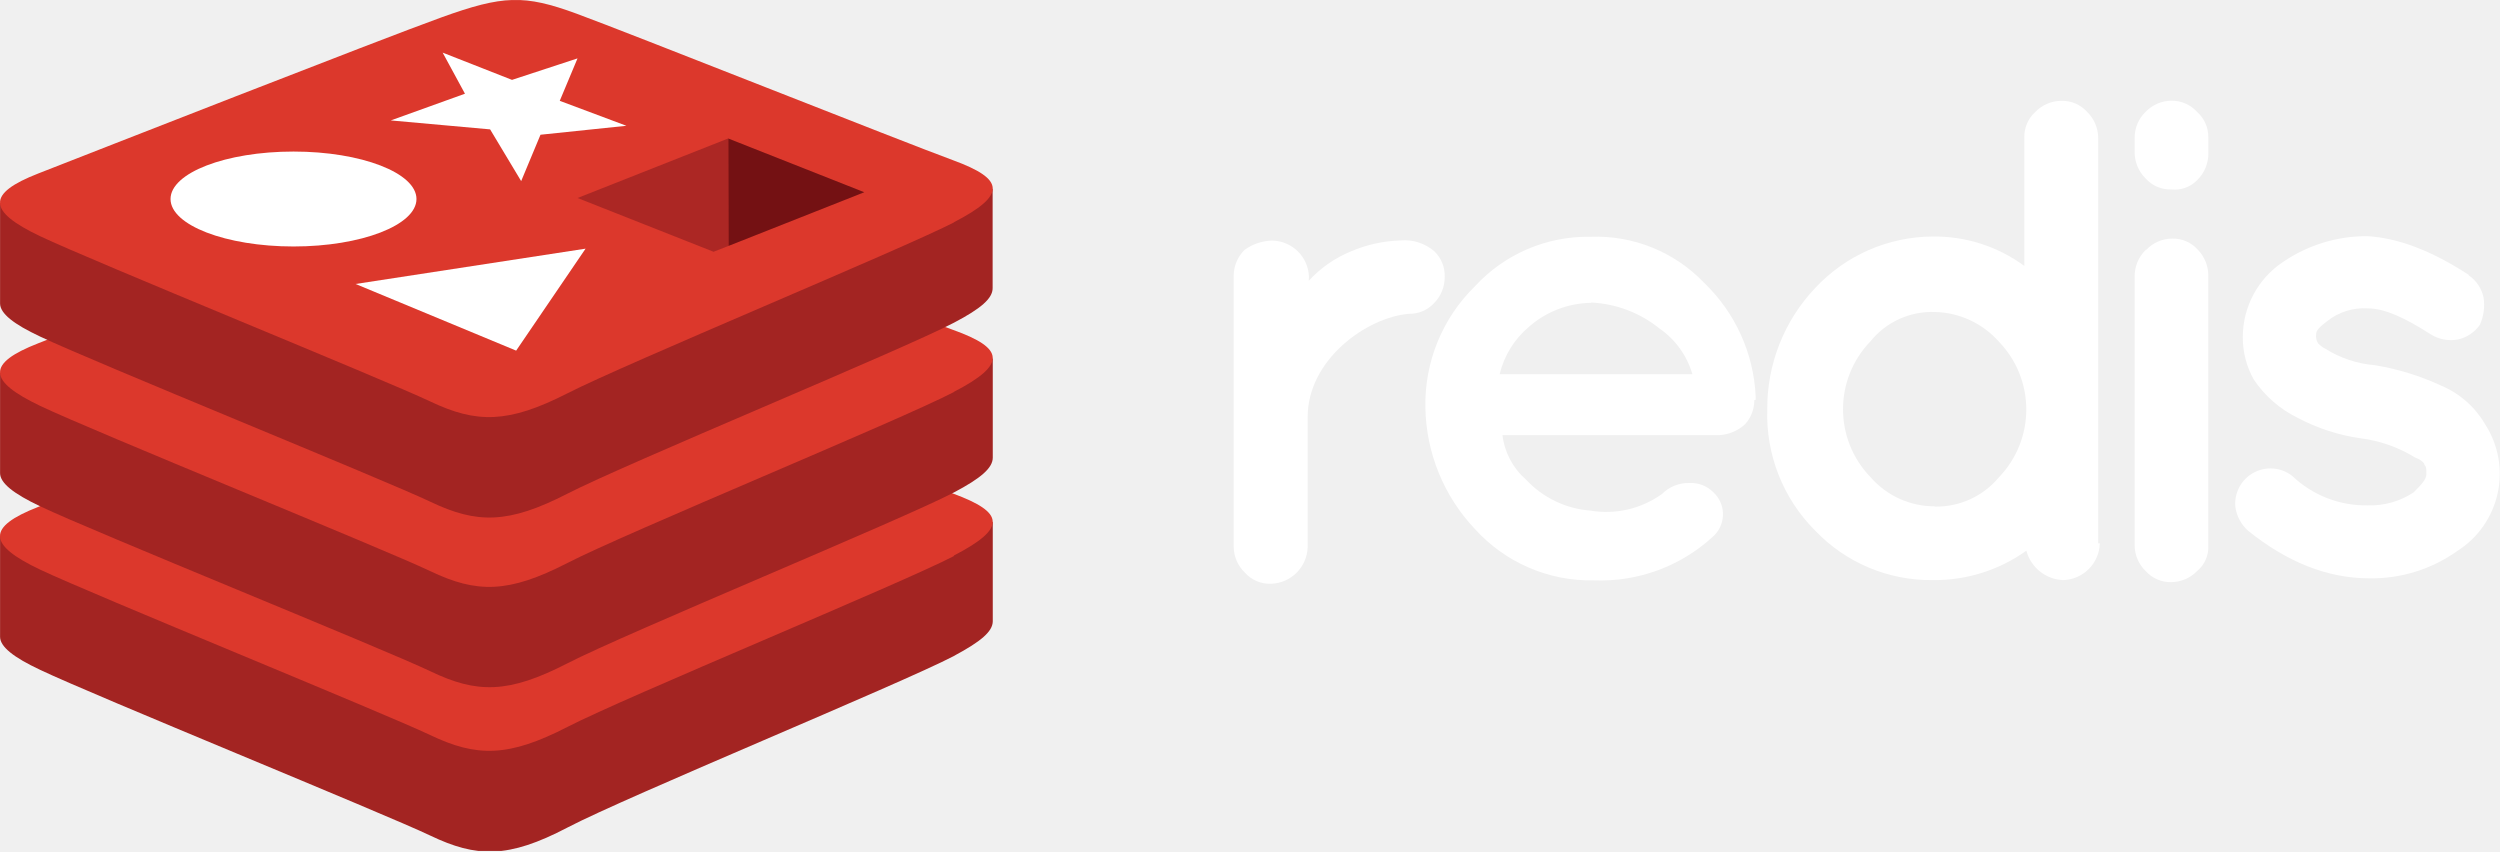
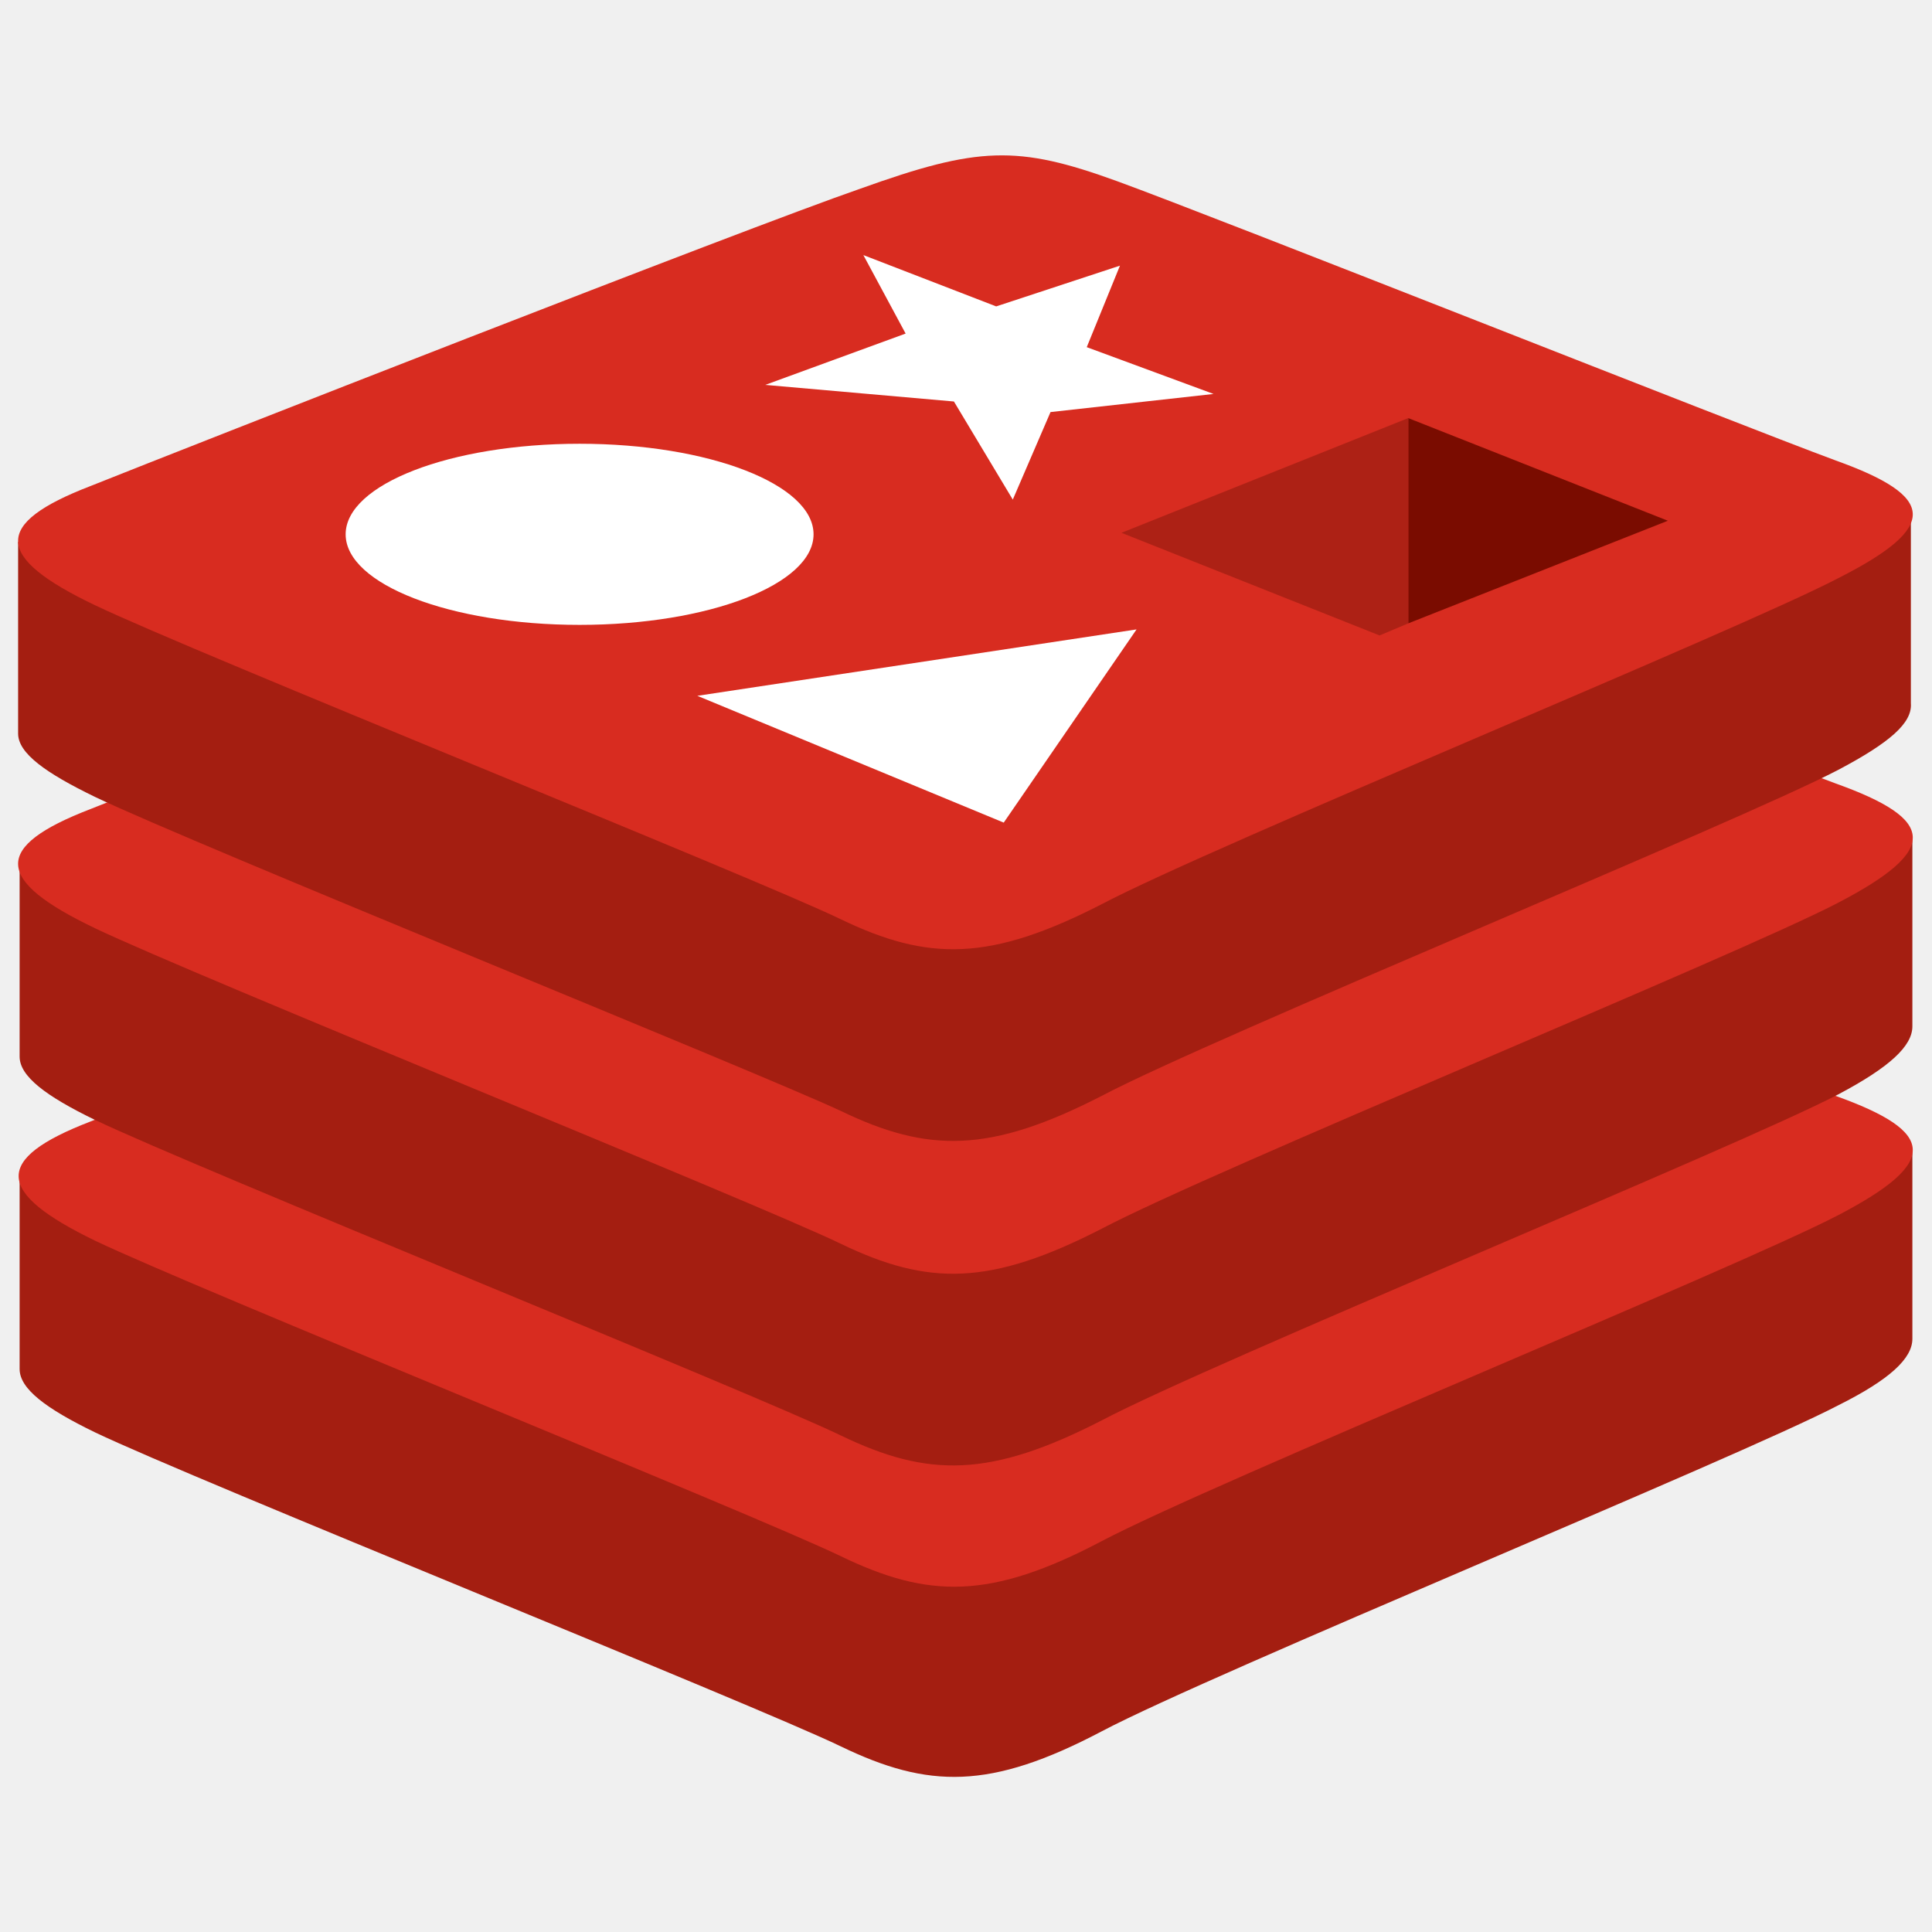
- <svg xmlns="http://www.w3.org/2000/svg" viewBox="0 0 368.69 125.59">
-   <defs>
-     <style>.cls-1{fill:none;}.cls-2{clip-path:url(#clip-path);}.cls-3{fill:#a32422;}.cls-4{fill:#dc382c;}.cls-5{fill:#fff;}.cls-6{fill:#741113;}.cls-7{fill:#ac2724;}</style>
-     <clipPath id="clip-path" transform="translate(0.01 0.01)">
-       <rect class="cls-1" width="146.42" height="125.48" />
-     </clipPath>
-   </defs>
-   <g id="Layer_2" data-name="Layer 2">
-     <g id="Layer_1-2" data-name="Layer 1">
-       <g class="cls-2">
-         <path class="cls-3" d="M140.66,96.74c-7.8,4.08-48.28,20.73-57,25.3s-13.39,4.44-20.21,1.18S13.7,102.5,5.92,98.78C2,96.94,0,95.37,0,93.9V79.09S56.08,66.92,65.13,63.64,77.31,60.28,85,63.1,138.79,74.24,146.4,77V91.6c0,1.52-1.75,3-5.74,5.13Z" transform="translate(0.01 0.01)" />
-         <path class="cls-4" d="M140.66,82c-7.8,4.06-48.28,20.71-57,25.2s-13.39,4.45-20.21,1.2S13.7,87.69,5.92,84s-7.93-6.27-.3-9.25S56.08,55,65.13,51.7,77.31,48.33,85,51.16,133,70,140.57,72.79s7.92,5.08.09,9.13Z" transform="translate(0.01 0.01)" />
-         <path class="cls-3" d="M140.66,72.62c-7.8,4.07-48.28,20.71-57,25.2S70.31,102.27,63.49,99,13.7,78.37,5.92,74.66C2,72.8,0,71.24,0,69.76V55S56.08,42.79,65.13,39.51,77.31,36.14,85,39,138.79,50.1,146.4,52.88v14.6C146.4,69,144.65,70.52,140.66,72.62Z" transform="translate(0.01 0.01)" />
-         <path class="cls-4" d="M140.66,57.81c-7.8,4.08-48.28,20.72-57,25.21s-13.39,4.46-20.21,1.2S13.7,63.57,5.92,59.85-2,53.6,5.62,50.62s50.46-19.79,59.51-23S77.31,24.21,85,27,133,45.94,140.57,48.65s7.92,5.09.09,9.13Z" transform="translate(0.01 0.01)" />
-         <path class="cls-3" d="M140.66,47.59c-7.8,4.08-48.28,20.73-57,25.21S70.31,77.25,63.49,74,13.7,53.34,5.92,49.63C2,47.79,0,46.22,0,44.74V29.93S56.08,17.76,65.13,14.49,77.31,11.12,85,13.94s53.77,11.14,61.38,13.92v14.6C146.4,44,144.65,45.5,140.66,47.59Z" transform="translate(0.01 0.01)" />
-         <path class="cls-4" d="M140.66,32.8c-7.8,4-48.28,20.75-57,25.2s-13.39,4.44-20.21,1.2S13.7,38.53,5.92,34.83s-7.93-6.27-.3-9.25S56.08,5.8,65.13,2.54,77.31-.82,85,2,133,20.85,140.57,23.63s7.92,5.09.09,9.14Z" transform="translate(0.01 0.01)" />
-       </g>
-       <polygon class="cls-5" points="75.51 11.78 85.17 8.61 82.55 14.87 92.38 18.55 79.71 19.87 76.86 26.71 72.28 19.08 57.63 17.76 68.57 13.82 65.28 7.76 75.51 11.78 75.51 11.78 75.51 11.78" />
-       <polygon class="cls-5" points="76.12 51.71 52.44 41.88 86.36 36.67 76.12 51.71 76.12 51.71 76.12 51.71" />
-       <path class="cls-5" d="M43.28,22.34c10,0,18.13,3.15,18.13,7s-8.15,7-18.13,7-18.14-3.15-18.14-7S33.27,22.34,43.28,22.34Z" transform="translate(0.01 0.01)" />
-       <polygon class="cls-6" points="107.39 20.42 127.46 28.35 107.41 36.28 107.39 20.42 107.39 20.42 107.39 20.42" />
-       <polygon class="cls-7" points="107.39 20.42 107.41 36.28 105.23 37.13 85.17 29.2 107.39 20.42 107.39 20.42 107.39 20.42" />
-       <path class="cls-5" d="M193,41.4a17.36,17.36,0,0,1,6.23-4.34,20,20,0,0,1,7.3-1.61,6.71,6.71,0,0,1,5,1.61,5,5,0,0,1,1.52,3.79,5.39,5.39,0,0,1-1.52,3.79,4.9,4.9,0,0,1-3.79,1.63c-6.24.55-14.9,6.77-14.9,15.22V80.67a5.57,5.57,0,0,1-5.42,5.41,4.92,4.92,0,0,1-3.87-1.67,5.36,5.36,0,0,1-1.62-3.79v-40a5.35,5.35,0,0,1,1.62-3.79,7.2,7.2,0,0,1,4.07-1.36,5.52,5.52,0,0,1,5.41,5.4Z" transform="translate(0.01 0.01)" />
-       <path class="cls-5" d="M258.71,59a5.25,5.25,0,0,1-1.35,3.54,6.11,6.11,0,0,1-3.79,1.62h-32a10.31,10.31,0,0,0,3.47,6.56,14.46,14.46,0,0,0,9.48,4.57,14.07,14.07,0,0,0,10.56-2.44,5.52,5.52,0,0,1,4.07-1.63,4.65,4.65,0,0,1,3.51,1.36,4.41,4.41,0,0,1,.26,6.24c-.08.09-.17.17-.26.26a24.49,24.49,0,0,1-17.59,6.5A23,23,0,0,1,217.5,78a26.67,26.67,0,0,1-7.3-17.9,24.31,24.31,0,0,1,7.3-17.88,22.59,22.59,0,0,1,17.06-7.31,22,22,0,0,1,16.74,6.78,24.78,24.78,0,0,1,7.61,16.74v.53Zm-24.1-14.35a14.2,14.2,0,0,0-9.13,3.53,13.17,13.17,0,0,0-4.33,7h28.43a12.39,12.39,0,0,0-4.88-6.76,17.3,17.3,0,0,0-10-3.81" transform="translate(0.01 0.01)" />
-       <path class="cls-5" d="M309.66,80.12a5.57,5.57,0,0,1-5.41,5.42,5.85,5.85,0,0,1-5.42-4.34A23.23,23.23,0,0,1,285,85.54a23.57,23.57,0,0,1-17.33-7.31,24.14,24.14,0,0,1-7.05-17.88,25.75,25.75,0,0,1,7.05-17.87A23.85,23.85,0,0,1,285,34.87a22.34,22.34,0,0,1,13.53,4.34V20.28a4.92,4.92,0,0,1,1.63-3.79A5.37,5.37,0,0,1,304,14.86a4.92,4.92,0,0,1,3.79,1.63,5.36,5.36,0,0,1,1.63,3.79V80.12ZM285.31,74.7a12,12,0,0,0,9.47-4.32,14.4,14.4,0,0,0,0-20A13,13,0,0,0,285.31,46a11.65,11.65,0,0,0-9.48,4.34,14.4,14.4,0,0,0,0,20,12.49,12.49,0,0,0,9.48,4.32" transform="translate(0.01 0.01)" />
-       <path class="cls-5" d="M325.67,20.28v2.18A5.5,5.5,0,0,1,324,26.58a4.64,4.64,0,0,1-3.79,1.35,4.86,4.86,0,0,1-3.78-1.61,5.44,5.44,0,0,1-1.63-4.06v-2a5.28,5.28,0,0,1,1.63-3.79,5.33,5.33,0,0,1,3.78-1.63A5,5,0,0,1,324,16.49a4.9,4.9,0,0,1,1.66,3.79m-9.13,16.53a5.28,5.28,0,0,1,3.79-1.63,4.85,4.85,0,0,1,3.79,1.63,5.48,5.48,0,0,1,1.55,4V80.42A4.55,4.55,0,0,1,324,84.21a5.33,5.33,0,0,1-3.78,1.63,4.9,4.9,0,0,1-3.79-1.63,5.28,5.28,0,0,1-1.63-3.79V40.85a5.39,5.39,0,0,1,1.63-4" transform="translate(0.01 0.01)" />
-       <path class="cls-5" d="M364.08,40.6a5.29,5.29,0,0,1,2.17,3.24,7.17,7.17,0,0,1-.54,4.06,5.4,5.4,0,0,1-3.25,2.16,5.61,5.61,0,0,1-4.07-.81c-3.79-2.43-6.75-3.78-9.2-3.78a8.74,8.74,0,0,0-6,1.88c-1.08.82-1.62,1.36-1.62,1.9a2,2,0,0,0,.27,1.36,3.74,3.74,0,0,0,1.08.81,16.19,16.19,0,0,0,7.32,2.43h0a37.75,37.75,0,0,1,9.74,3,13.57,13.57,0,0,1,6.5,5.7,13.46,13.46,0,0,1-4.06,18.67,21.79,21.79,0,0,1-13,4.06c-6.23,0-12.18-2.43-17.87-7a5.77,5.77,0,0,1-1.9-3.53,5.2,5.2,0,0,1,8.4-4.56,15.73,15.73,0,0,0,11.1,4.33,11.61,11.61,0,0,0,6.77-1.9c1.08-1.08,1.9-1.89,1.9-2.71s0-1.08-.27-1.35c0-.28-.55-.81-1.36-1.08a20.15,20.15,0,0,0-8.13-2.86h0a28.26,28.26,0,0,1-9.2-3,16.56,16.56,0,0,1-6.5-5.67,12.61,12.61,0,0,1-1.61-6.23,13.3,13.3,0,0,1,5.95-11.11,21.82,21.82,0,0,1,12.45-3.79c4.56.28,9.48,2.16,14.89,5.69" transform="translate(0.01 0.01)" />
-     </g>
-   </g>
+ <svg xmlns="http://www.w3.org/2000/svg" viewBox="0 0 128 128">
+   <path fill="#A41E11" d="M121.8 93.1c-6.7 3.5-41.4 17.7-48.8 21.6-7.4 3.9-11.5 3.8-17.3 1S13 98.1 6.3 94.9c-3.3-1.6-5-2.9-5-4.2V78s48-10.5 55.8-13.2c7.8-2.8 10.4-2.9 17-.5s46.1 9.5 52.6 11.9v12.5c0 1.3-1.5 2.7-4.9 4.4z" />
+   <path fill="#D82C20" d="M121.8 80.5C115.1 84 80.4 98.2 73 102.1c-7.4 3.9-11.5 3.8-17.3 1-5.8-2.8-42.7-17.7-49.4-20.9C-.3 79-.5 76.8 6 74.3c6.5-2.6 43.2-17 51-19.7 7.8-2.8 10.4-2.9 17-.5s41.1 16.1 47.6 18.5c6.7 2.4 6.9 4.4.2 7.9z" />
+   <path fill="#A41E11" d="M121.8 72.5C115.1 76 80.4 90.2 73 94.1c-7.4 3.8-11.5 3.8-17.3 1C49.9 92.3 13 77.4 6.3 74.2c-3.3-1.6-5-2.9-5-4.2V57.3s48-10.5 55.8-13.2c7.8-2.8 10.4-2.9 17-.5s46.1 9.5 52.6 11.9V68c0 1.3-1.5 2.7-4.9 4.5z" />
+   <path fill="#D82C20" d="M121.8 59.8c-6.7 3.5-41.4 17.7-48.8 21.6-7.4 3.8-11.5 3.8-17.3 1C49.9 79.6 13 64.7 6.3 61.5s-6.8-5.4-.3-7.9c6.5-2.6 43.2-17 51-19.7 7.8-2.8 10.4-2.9 17-.5s41.1 16.1 47.6 18.5c6.7 2.4 6.9 4.4.2 7.9z" />
+   <path fill="#A41E11" d="M121.8 51c-6.7 3.5-41.4 17.7-48.8 21.6-7.4 3.8-11.5 3.8-17.3 1C49.9 70.9 13 56 6.3 52.8c-3.3-1.6-5.1-2.9-5.1-4.2V35.9s48-10.5 55.8-13.2c7.8-2.8 10.4-2.9 17-.5s46.1 9.5 52.6 11.9v12.5c.1 1.3-1.4 2.6-4.8 4.4z" />
+   <path fill="#D82C20" d="M121.8 38.3C115.1 41.8 80.4 56 73 59.9c-7.4 3.8-11.5 3.8-17.3 1S13 43.3 6.3 40.1s-6.8-5.4-.3-7.9c6.5-2.6 43.2-17 51-19.7 7.8-2.8 10.4-2.9 17-.5s41.1 16.1 47.6 18.5c6.7 2.4 6.9 4.4.2 7.8z" />
+   <path fill="#fff" d="M80.4 26.1l-10.8 1.2-2.5 5.8-3.9-6.5-12.5-1.1 9.3-3.4-2.8-5.2 8.8 3.4 8.2-2.7L72 23zM66.5 54.5l-20.3-8.4 29.1-4.4z" />
+   <ellipse fill="#fff" cx="38.4" cy="35.4" rx="15.5" ry="6" />
+   <path fill="#7A0C00" d="M93.3 27.7l17.2 6.8-17.2 6.8z" />
+   <path fill="#AD2115" d="M74.3 35.3l19-7.6v13.6l-1.9.8z" />
</svg>
